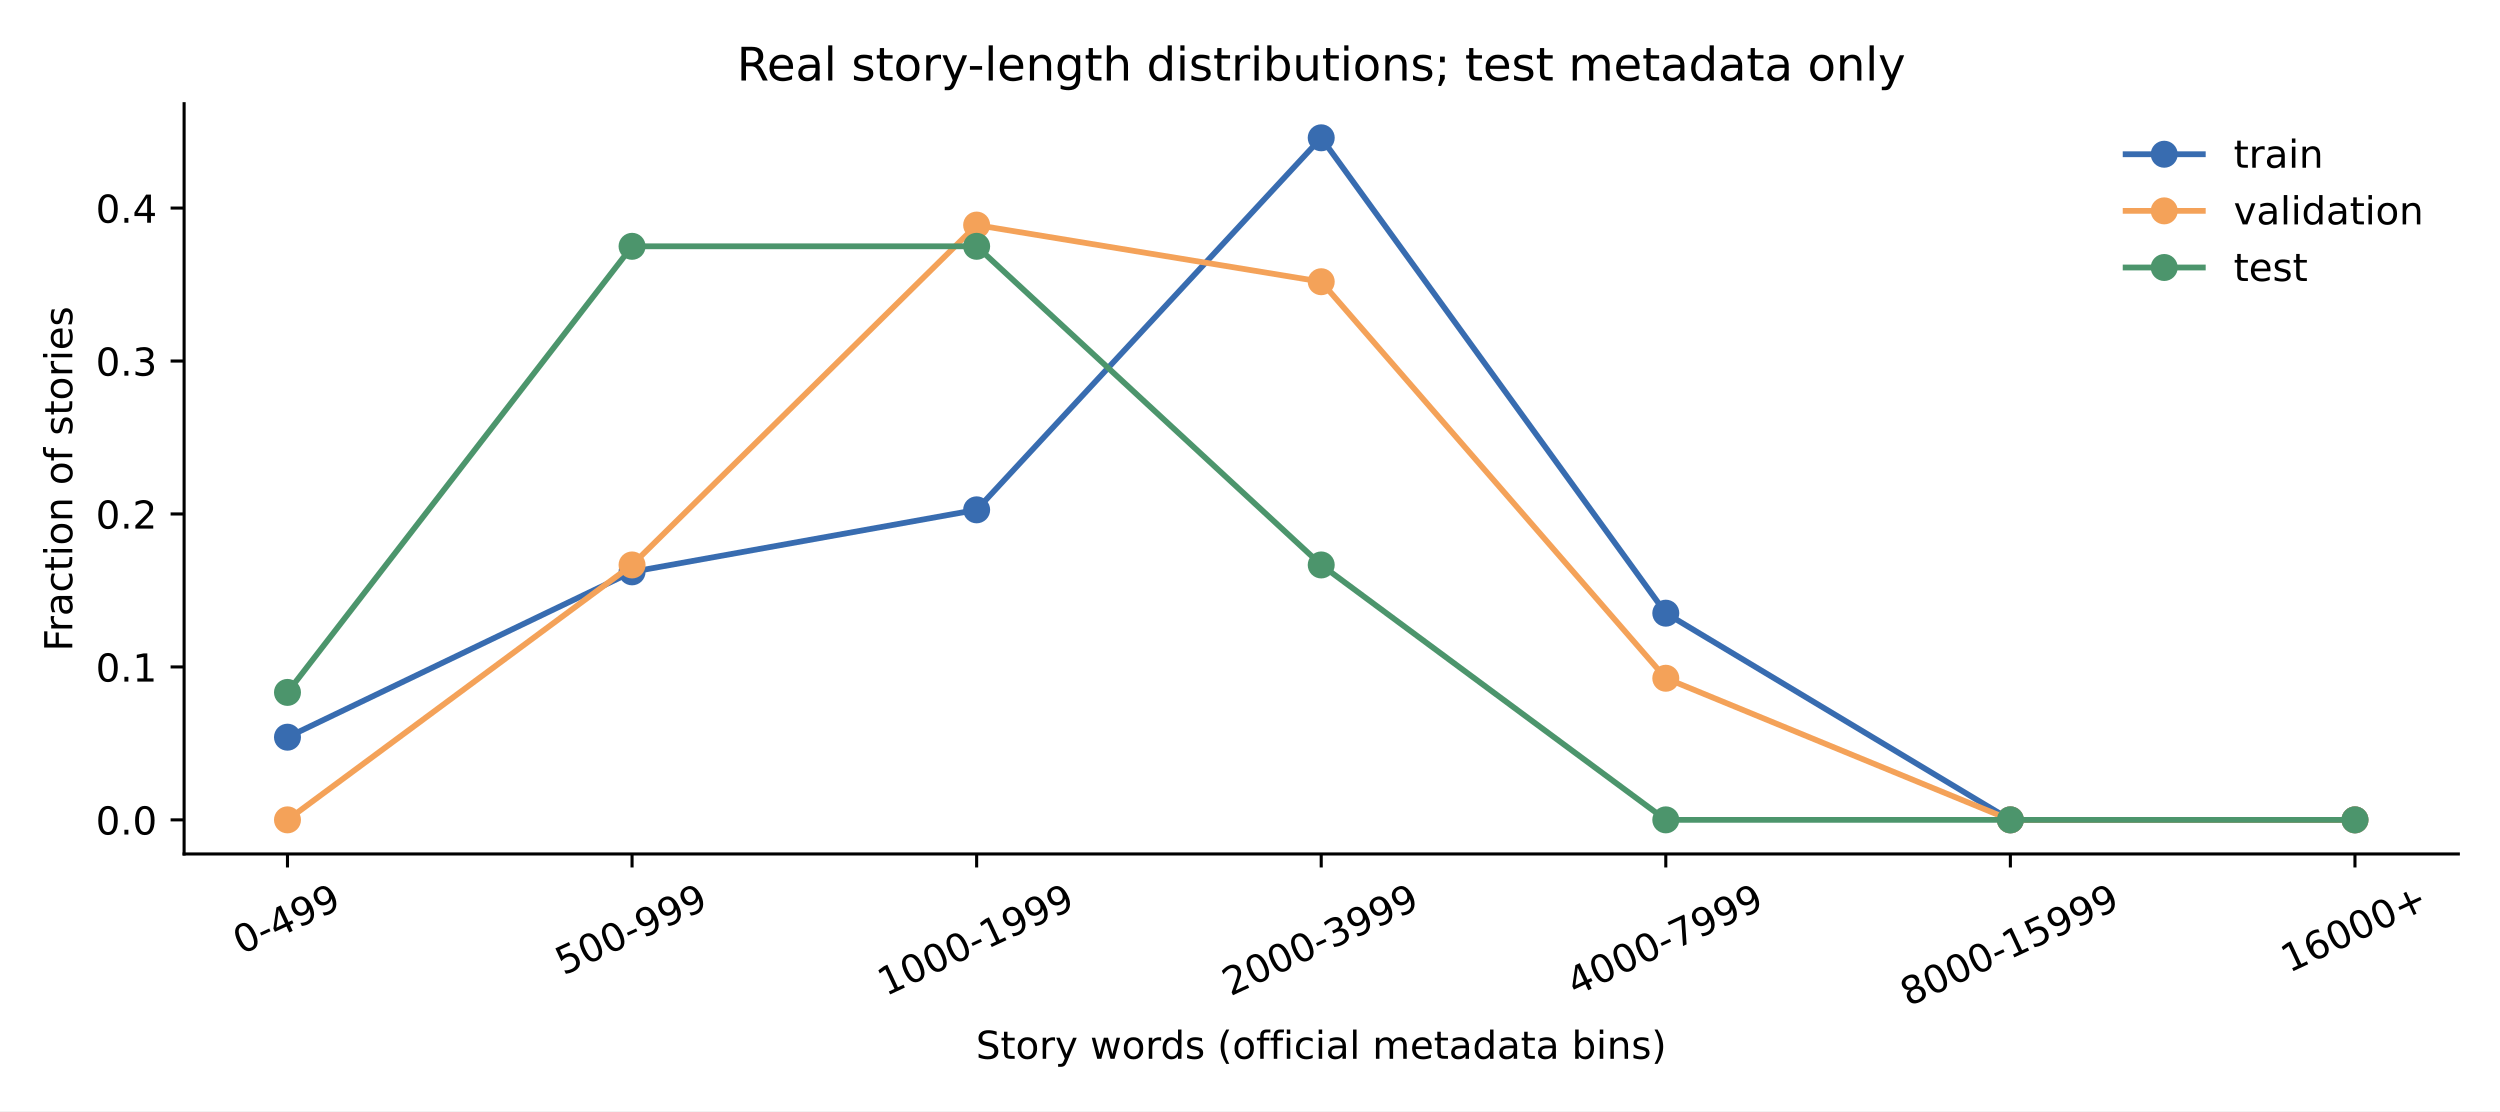
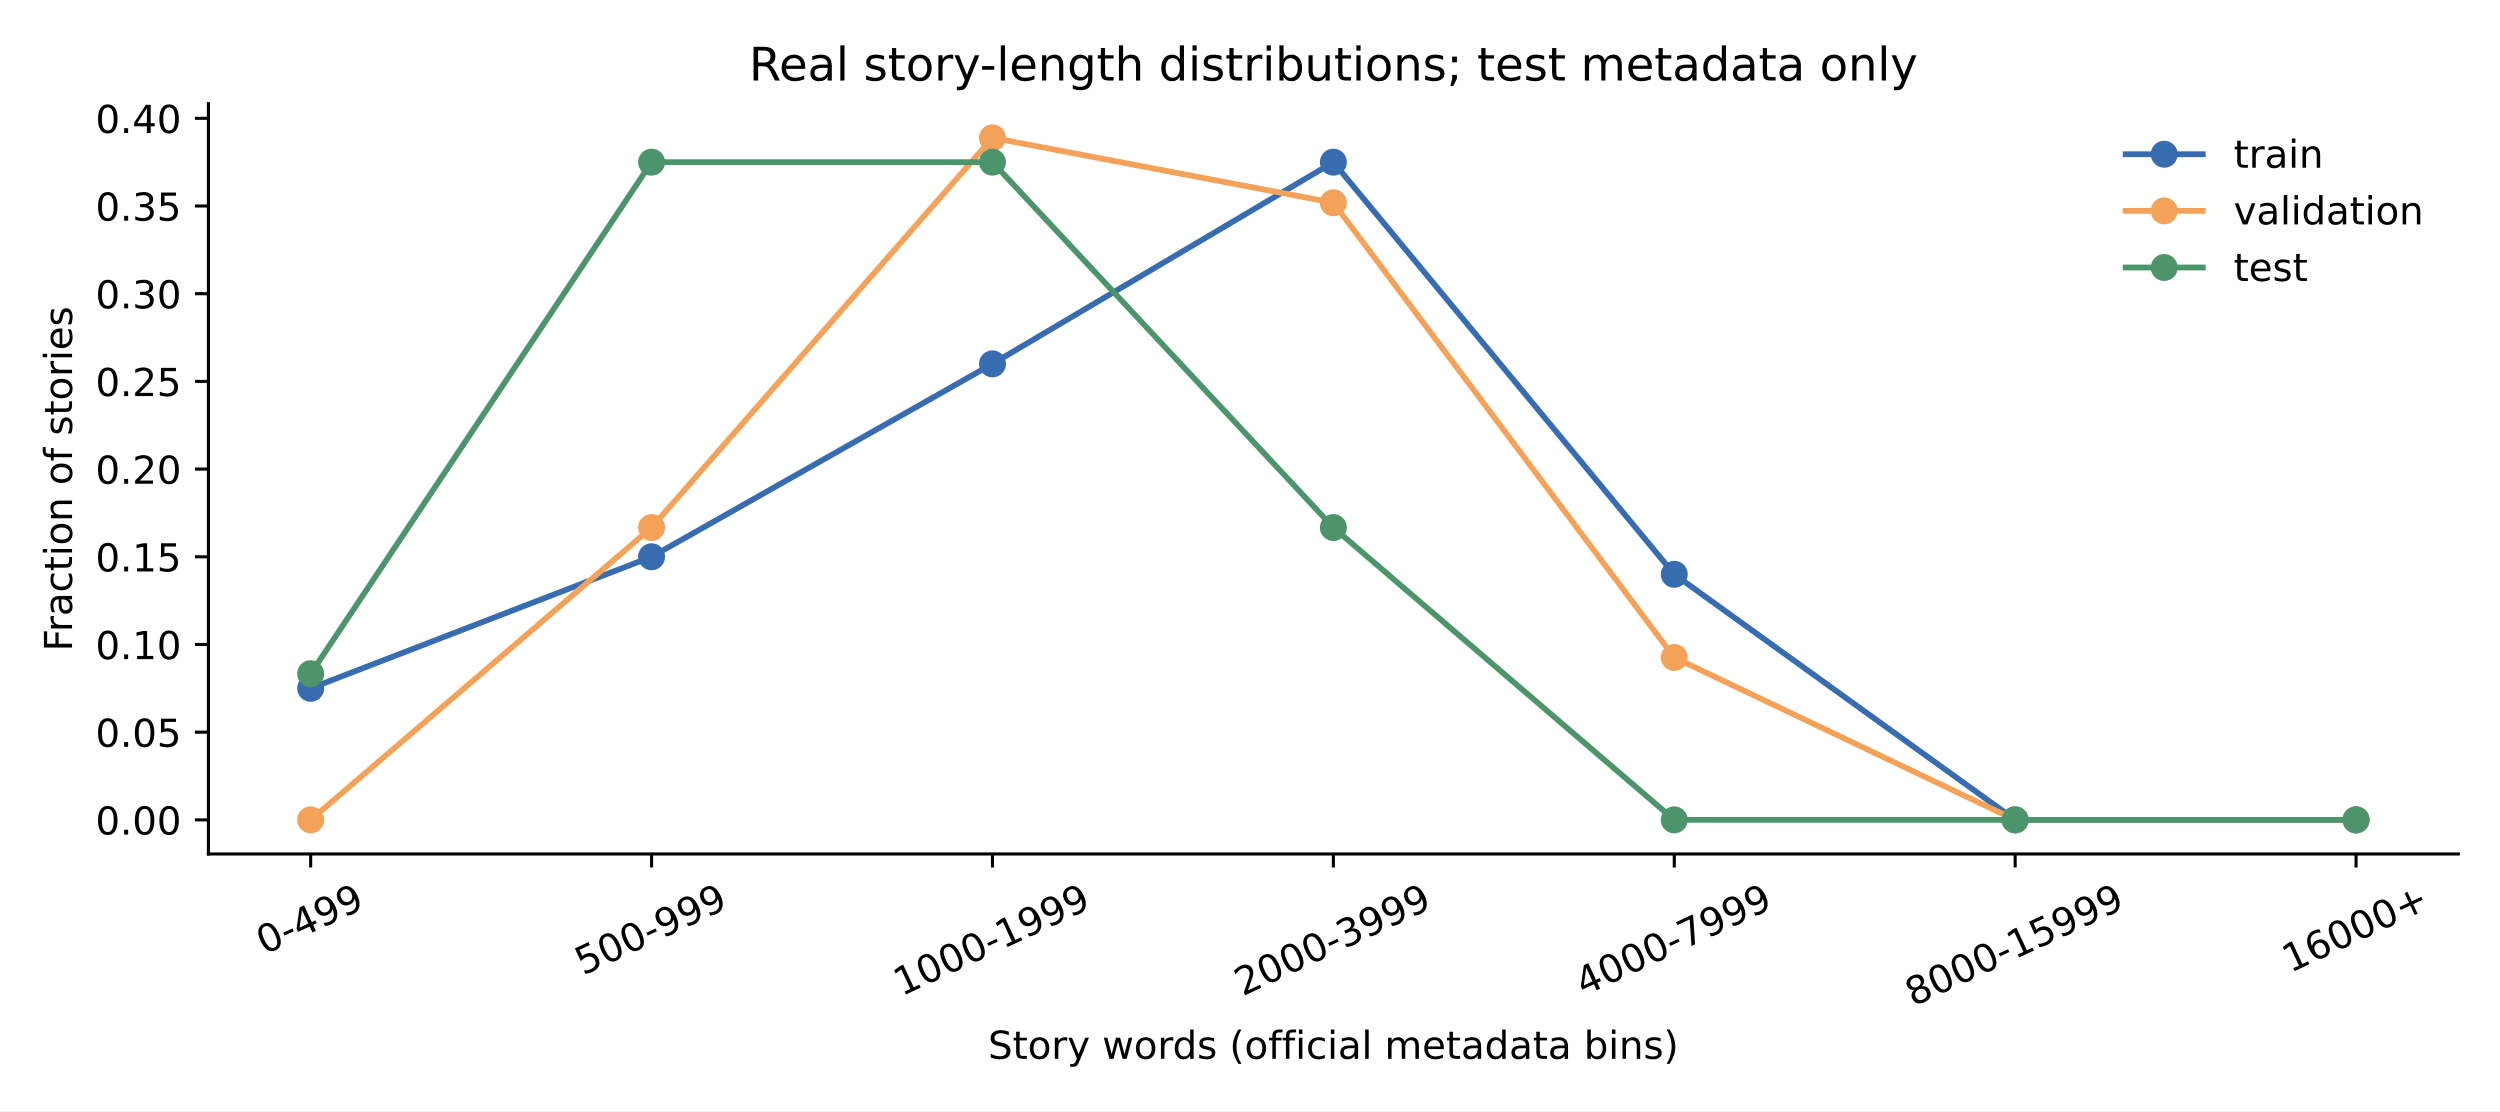
<svg xmlns="http://www.w3.org/2000/svg" xmlns:xlink="http://www.w3.org/1999/xlink" width="648pt" height="288pt" viewBox="0 0 648 288" version="1.1">
  <defs>
    <style type="text/css">*{stroke-linejoin: round; stroke-linecap: butt}</style>
  </defs>
  <g id="figure_1">
    <g id="patch_1">
      <path d="M 0 288 L 648 288 L 648 0 L 0 0 z " style="fill: #ffffff" />
    </g>
    <g id="axes_1">
      <g id="patch_2">
-         <path d="M 47.72 221.348 L 637.2 221.348 L 637.2 26.88 L 47.72 26.88 z " style="fill: #ffffff" />
+         <path d="M 54.02 221.348 L 637.2 221.348 L 637.2 26.88 L 54.02 26.88 z " style="fill: #ffffff" />
      </g>
      <g id="matplotlib.axis_1">
        <g id="xtick_1">
          <g id="line2d_1">
            <defs>
-               <path id="m027c253836" d="M 0 0 L 0 3.5 " style="stroke: #000000; stroke-width: 0.8" />
+               <path id="m03de88dbff" d="M 0 0 L 0 3.5 " style="stroke: #000000; stroke-width: 0.8" />
            </defs>
            <g>
-               <use xlink:href="#m027c253836" x="74.515" y="221.348" style="stroke: #000000; stroke-width: 0.8" />
+               <use xlink:href="#m03de88dbff" x="80.528" y="221.348" style="stroke: #000000; stroke-width: 0.8" />
            </g>
          </g>
          <g id="text_1">
-             <text style="font-size: 10px; font-family: 'DejaVu Sans', 'Bitstream Vera Sans', 'Computer Modern Sans Serif', 'Lucida Grande', 'Verdana', 'Geneva', 'Lucid', 'Arial', 'Helvetica', 'Avant Garde', sans-serif" transform="translate(62.51305 247.5153) rotate(-25)">0-499</text>
+             <text style="font-size: 10px; font-family: 'DejaVu Sans', 'Bitstream Vera Sans', 'Computer Modern Sans Serif', 'Lucida Grande', 'Verdana', 'Geneva', 'Lucid', 'Arial', 'Helvetica', 'Avant Garde', sans-serif" transform="translate(68.52668 247.5153) rotate(-25)">0-499</text>
          </g>
        </g>
        <g id="xtick_2">
          <g id="line2d_2">
            <g>
-               <use xlink:href="#m027c253836" x="163.83" y="221.348" style="stroke: #000000; stroke-width: 0.8" />
+               <use xlink:href="#m03de88dbff" x="168.889" y="221.348" style="stroke: #000000; stroke-width: 0.8" />
            </g>
          </g>
          <g id="text_2">
-             <text style="font-size: 10px; font-family: 'DejaVu Sans', 'Bitstream Vera Sans', 'Computer Modern Sans Serif', 'Lucida Grande', 'Verdana', 'Geneva', 'Lucid', 'Arial', 'Helvetica', 'Avant Garde', sans-serif" transform="translate(146.0618 252.8931) rotate(-25)">500-999</text>
+             <text style="font-size: 10px; font-family: 'DejaVu Sans', 'Bitstream Vera Sans', 'Computer Modern Sans Serif', 'Lucida Grande', 'Verdana', 'Geneva', 'Lucid', 'Arial', 'Helvetica', 'Avant Garde', sans-serif" transform="translate(151.1209 252.8931) rotate(-25)">500-999</text>
          </g>
        </g>
        <g id="xtick_3">
          <g id="line2d_3">
            <g>
-               <use xlink:href="#m027c253836" x="253.145" y="221.348" style="stroke: #000000; stroke-width: 0.8" />
+               <use xlink:href="#m03de88dbff" x="257.249" y="221.348" style="stroke: #000000; stroke-width: 0.8" />
            </g>
          </g>
          <g id="text_3">
-             <text style="font-size: 10px; font-family: 'DejaVu Sans', 'Bitstream Vera Sans', 'Computer Modern Sans Serif', 'Lucida Grande', 'Verdana', 'Geneva', 'Lucid', 'Arial', 'Helvetica', 'Avant Garde', sans-serif" transform="translate(229.6106 258.2709) rotate(-25)">1000-1999</text>
+             <text style="font-size: 10px; font-family: 'DejaVu Sans', 'Bitstream Vera Sans', 'Computer Modern Sans Serif', 'Lucida Grande', 'Verdana', 'Geneva', 'Lucid', 'Arial', 'Helvetica', 'Avant Garde', sans-serif" transform="translate(233.7151 258.2709) rotate(-25)">1000-1999</text>
          </g>
        </g>
        <g id="xtick_4">
          <g id="line2d_4">
            <g>
-               <use xlink:href="#m027c253836" x="342.46" y="221.348" style="stroke: #000000; stroke-width: 0.8" />
+               <use xlink:href="#m03de88dbff" x="345.61" y="221.348" style="stroke: #000000; stroke-width: 0.8" />
            </g>
          </g>
          <g id="text_4">
-             <text style="font-size: 10px; font-family: 'DejaVu Sans', 'Bitstream Vera Sans', 'Computer Modern Sans Serif', 'Lucida Grande', 'Verdana', 'Geneva', 'Lucid', 'Arial', 'Helvetica', 'Avant Garde', sans-serif" transform="translate(318.9257 258.2709) rotate(-25)">2000-3999</text>
+             <text style="font-size: 10px; font-family: 'DejaVu Sans', 'Bitstream Vera Sans', 'Computer Modern Sans Serif', 'Lucida Grande', 'Verdana', 'Geneva', 'Lucid', 'Arial', 'Helvetica', 'Avant Garde', sans-serif" transform="translate(322.0757 258.2709) rotate(-25)">2000-3999</text>
          </g>
        </g>
        <g id="xtick_5">
          <g id="line2d_5">
            <g>
-               <use xlink:href="#m027c253836" x="431.775" y="221.348" style="stroke: #000000; stroke-width: 0.8" />
+               <use xlink:href="#m03de88dbff" x="433.971" y="221.348" style="stroke: #000000; stroke-width: 0.8" />
            </g>
          </g>
          <g id="text_5">
-             <text style="font-size: 10px; font-family: 'DejaVu Sans', 'Bitstream Vera Sans', 'Computer Modern Sans Serif', 'Lucida Grande', 'Verdana', 'Geneva', 'Lucid', 'Arial', 'Helvetica', 'Avant Garde', sans-serif" transform="translate(408.2409 258.2709) rotate(-25)">4000-7999</text>
+             <text style="font-size: 10px; font-family: 'DejaVu Sans', 'Bitstream Vera Sans', 'Computer Modern Sans Serif', 'Lucida Grande', 'Verdana', 'Geneva', 'Lucid', 'Arial', 'Helvetica', 'Avant Garde', sans-serif" transform="translate(410.4363 258.2709) rotate(-25)">4000-7999</text>
          </g>
        </g>
        <g id="xtick_6">
          <g id="line2d_6">
            <g>
-               <use xlink:href="#m027c253836" x="521.09" y="221.348" style="stroke: #000000; stroke-width: 0.8" />
+               <use xlink:href="#m03de88dbff" x="522.331" y="221.348" style="stroke: #000000; stroke-width: 0.8" />
            </g>
          </g>
          <g id="text_6">
-             <text style="font-size: 10px; font-family: 'DejaVu Sans', 'Bitstream Vera Sans', 'Computer Modern Sans Serif', 'Lucida Grande', 'Verdana', 'Geneva', 'Lucid', 'Arial', 'Helvetica', 'Avant Garde', sans-serif" transform="translate(494.6728 260.9598) rotate(-25)">8000-15999</text>
+             <text style="font-size: 10px; font-family: 'DejaVu Sans', 'Bitstream Vera Sans', 'Computer Modern Sans Serif', 'Lucida Grande', 'Verdana', 'Geneva', 'Lucid', 'Arial', 'Helvetica', 'Avant Garde', sans-serif" transform="translate(495.9138 260.9598) rotate(-25)">8000-15999</text>
          </g>
        </g>
        <g id="xtick_7">
          <g id="line2d_7">
            <g>
-               <use xlink:href="#m027c253836" x="610.405" y="221.348" style="stroke: #000000; stroke-width: 0.8" />
+               <use xlink:href="#m03de88dbff" x="610.692" y="221.348" style="stroke: #000000; stroke-width: 0.8" />
            </g>
          </g>
          <g id="text_7">
-             <text style="font-size: 10px; font-family: 'DejaVu Sans', 'Bitstream Vera Sans', 'Computer Modern Sans Serif', 'Lucida Grande', 'Verdana', 'Geneva', 'Lucid', 'Arial', 'Helvetica', 'Avant Garde', sans-serif" transform="translate(593.3584 252.2209) rotate(-25)">16000+</text>
+             <text style="font-size: 10px; font-family: 'DejaVu Sans', 'Bitstream Vera Sans', 'Computer Modern Sans Serif', 'Lucida Grande', 'Verdana', 'Geneva', 'Lucid', 'Arial', 'Helvetica', 'Avant Garde', sans-serif" transform="translate(593.6447 252.2209) rotate(-25)">16000+</text>
          </g>
        </g>
        <g id="text_8">
-           <text style="font-size: 10px; font-family: 'DejaVu Sans', 'Bitstream Vera Sans', 'Computer Modern Sans Serif', 'Lucida Grande', 'Verdana', 'Geneva', 'Lucid', 'Arial', 'Helvetica', 'Avant Garde', sans-serif; text-anchor: middle" x="342.46" y="274.443" transform="rotate(-0 342.46 274.4431)">Story words (official metadata bins)</text>
+           <text style="font-size: 10px; font-family: 'DejaVu Sans', 'Bitstream Vera Sans', 'Computer Modern Sans Serif', 'Lucida Grande', 'Verdana', 'Geneva', 'Lucid', 'Arial', 'Helvetica', 'Avant Garde', sans-serif; text-anchor: middle" x="345.61" y="274.443" transform="rotate(-0 345.61 274.4431)">Story words (official metadata bins)</text>
        </g>
      </g>
      <g id="matplotlib.axis_2">
        <g id="ytick_1">
          <g id="line2d_8">
            <defs>
-               <path id="m381ec97930" d="M 0 0 L -3.5 0 " style="stroke: #000000; stroke-width: 0.8" />
+               <path id="mfd6c960fd0" d="M 0 0 L -3.5 0 " style="stroke: #000000; stroke-width: 0.8" />
            </defs>
            <g>
-               <use xlink:href="#m381ec97930" x="47.72" y="212.509" style="stroke: #000000; stroke-width: 0.8" />
+               <use xlink:href="#mfd6c960fd0" x="54.02" y="212.509" style="stroke: #000000; stroke-width: 0.8" />
            </g>
          </g>
          <g id="text_9">
-             <text style="font-size: 10px; font-family: 'DejaVu Sans', 'Bitstream Vera Sans', 'Computer Modern Sans Serif', 'Lucida Grande', 'Verdana', 'Geneva', 'Lucid', 'Arial', 'Helvetica', 'Avant Garde', sans-serif; text-anchor: end" x="40.72" y="216.308" transform="rotate(-0 40.72 216.3081)">0.0</text>
+             <text style="font-size: 10px; font-family: 'DejaVu Sans', 'Bitstream Vera Sans', 'Computer Modern Sans Serif', 'Lucida Grande', 'Verdana', 'Geneva', 'Lucid', 'Arial', 'Helvetica', 'Avant Garde', sans-serif; text-anchor: end" x="47.02" y="216.308" transform="rotate(-0 47.02 216.3081)">0.00</text>
          </g>
        </g>
        <g id="ytick_2">
          <g id="line2d_9">
            <g>
-               <use xlink:href="#m381ec97930" x="47.72" y="172.865" style="stroke: #000000; stroke-width: 0.8" />
+               <use xlink:href="#mfd6c960fd0" x="54.02" y="189.779" style="stroke: #000000; stroke-width: 0.8" />
            </g>
          </g>
          <g id="text_10">
-             <text style="font-size: 10px; font-family: 'DejaVu Sans', 'Bitstream Vera Sans', 'Computer Modern Sans Serif', 'Lucida Grande', 'Verdana', 'Geneva', 'Lucid', 'Arial', 'Helvetica', 'Avant Garde', sans-serif; text-anchor: end" x="40.72" y="176.664" transform="rotate(-0 40.72 176.6644)">0.1</text>
+             <text style="font-size: 10px; font-family: 'DejaVu Sans', 'Bitstream Vera Sans', 'Computer Modern Sans Serif', 'Lucida Grande', 'Verdana', 'Geneva', 'Lucid', 'Arial', 'Helvetica', 'Avant Garde', sans-serif; text-anchor: end" x="47.02" y="193.578" transform="rotate(-0 47.02 193.5781)">0.05</text>
          </g>
        </g>
        <g id="ytick_3">
          <g id="line2d_10">
            <g>
-               <use xlink:href="#m381ec97930" x="47.72" y="133.222" style="stroke: #000000; stroke-width: 0.8" />
+               <use xlink:href="#mfd6c960fd0" x="54.02" y="167.049" style="stroke: #000000; stroke-width: 0.8" />
            </g>
          </g>
          <g id="text_11">
-             <text style="font-size: 10px; font-family: 'DejaVu Sans', 'Bitstream Vera Sans', 'Computer Modern Sans Serif', 'Lucida Grande', 'Verdana', 'Geneva', 'Lucid', 'Arial', 'Helvetica', 'Avant Garde', sans-serif; text-anchor: end" x="40.72" y="137.021" transform="rotate(-0 40.72 137.0208)">0.2</text>
+             <text style="font-size: 10px; font-family: 'DejaVu Sans', 'Bitstream Vera Sans', 'Computer Modern Sans Serif', 'Lucida Grande', 'Verdana', 'Geneva', 'Lucid', 'Arial', 'Helvetica', 'Avant Garde', sans-serif; text-anchor: end" x="47.02" y="170.848" transform="rotate(-0 47.02 170.848)">0.10</text>
          </g>
        </g>
        <g id="ytick_4">
          <g id="line2d_11">
            <g>
-               <use xlink:href="#m381ec97930" x="47.72" y="93.578" style="stroke: #000000; stroke-width: 0.8" />
+               <use xlink:href="#mfd6c960fd0" x="54.02" y="144.319" style="stroke: #000000; stroke-width: 0.8" />
            </g>
          </g>
          <g id="text_12">
-             <text style="font-size: 10px; font-family: 'DejaVu Sans', 'Bitstream Vera Sans', 'Computer Modern Sans Serif', 'Lucida Grande', 'Verdana', 'Geneva', 'Lucid', 'Arial', 'Helvetica', 'Avant Garde', sans-serif; text-anchor: end" x="40.72" y="97.377" transform="rotate(-0 40.72 97.37706)">0.3</text>
+             <text style="font-size: 10px; font-family: 'DejaVu Sans', 'Bitstream Vera Sans', 'Computer Modern Sans Serif', 'Lucida Grande', 'Verdana', 'Geneva', 'Lucid', 'Arial', 'Helvetica', 'Avant Garde', sans-serif; text-anchor: end" x="47.02" y="148.118" transform="rotate(-0 47.02 148.1179)">0.15</text>
          </g>
        </g>
        <g id="ytick_5">
          <g id="line2d_12">
            <g>
-               <use xlink:href="#m381ec97930" x="47.72" y="53.934" style="stroke: #000000; stroke-width: 0.8" />
+               <use xlink:href="#mfd6c960fd0" x="54.02" y="121.589" style="stroke: #000000; stroke-width: 0.8" />
            </g>
          </g>
          <g id="text_13">
-             <text style="font-size: 10px; font-family: 'DejaVu Sans', 'Bitstream Vera Sans', 'Computer Modern Sans Serif', 'Lucida Grande', 'Verdana', 'Geneva', 'Lucid', 'Arial', 'Helvetica', 'Avant Garde', sans-serif; text-anchor: end" x="40.72" y="57.733" transform="rotate(-0 40.72 57.73336)">0.4</text>
-           </g>
-         </g>
-         <g id="text_14">
-           <text style="font-size: 10px; font-family: 'DejaVu Sans', 'Bitstream Vera Sans', 'Computer Modern Sans Serif', 'Lucida Grande', 'Verdana', 'Geneva', 'Lucid', 'Arial', 'Helvetica', 'Avant Garde', sans-serif; text-anchor: middle" x="18.737" y="124.114" transform="rotate(-90 18.73719 124.1142)">Fraction of stories</text>
-         </g>
-       </g>
-       <g id="line2d_13">
-         <path d="M 74.515 191.08 L 163.83 148.222 L 253.145 132.15 L 342.46 35.719 L 431.775 158.936 L 521.09 212.509 L 610.405 212.509 " clip-path="url(#p2c39dda4eb)" style="fill: none; stroke: #386cb0; stroke-width: 1.5; stroke-linecap: square" />
+             <text style="font-size: 10px; font-family: 'DejaVu Sans', 'Bitstream Vera Sans', 'Computer Modern Sans Serif', 'Lucida Grande', 'Verdana', 'Geneva', 'Lucid', 'Arial', 'Helvetica', 'Avant Garde', sans-serif; text-anchor: end" x="47.02" y="125.388" transform="rotate(-0 47.02 125.3879)">0.20</text>
+           </g>
+         </g>
+         <g id="ytick_6">
+           <g id="line2d_13">
+             <g>
+               <use xlink:href="#mfd6c960fd0" x="54.02" y="98.859" style="stroke: #000000; stroke-width: 0.8" />
+             </g>
+           </g>
+           <g id="text_14">
+             <text style="font-size: 10px; font-family: 'DejaVu Sans', 'Bitstream Vera Sans', 'Computer Modern Sans Serif', 'Lucida Grande', 'Verdana', 'Geneva', 'Lucid', 'Arial', 'Helvetica', 'Avant Garde', sans-serif; text-anchor: end" x="47.02" y="102.658" transform="rotate(-0 47.02 102.6578)">0.25</text>
+           </g>
+         </g>
+         <g id="ytick_7">
+           <g id="line2d_14">
+             <g>
+               <use xlink:href="#mfd6c960fd0" x="54.02" y="76.128" style="stroke: #000000; stroke-width: 0.8" />
+             </g>
+           </g>
+           <g id="text_15">
+             <text style="font-size: 10px; font-family: 'DejaVu Sans', 'Bitstream Vera Sans', 'Computer Modern Sans Serif', 'Lucida Grande', 'Verdana', 'Geneva', 'Lucid', 'Arial', 'Helvetica', 'Avant Garde', sans-serif; text-anchor: end" x="47.02" y="79.928" transform="rotate(-0 47.02 79.92771)">0.30</text>
+           </g>
+         </g>
+         <g id="ytick_8">
+           <g id="line2d_15">
+             <g>
+               <use xlink:href="#mfd6c960fd0" x="54.02" y="53.398" style="stroke: #000000; stroke-width: 0.8" />
+             </g>
+           </g>
+           <g id="text_16">
+             <text style="font-size: 10px; font-family: 'DejaVu Sans', 'Bitstream Vera Sans', 'Computer Modern Sans Serif', 'Lucida Grande', 'Verdana', 'Geneva', 'Lucid', 'Arial', 'Helvetica', 'Avant Garde', sans-serif; text-anchor: end" x="47.02" y="57.198" transform="rotate(-0 47.02 57.19764)">0.35</text>
+           </g>
+         </g>
+         <g id="ytick_9">
+           <g id="line2d_16">
+             <g>
+               <use xlink:href="#mfd6c960fd0" x="54.02" y="30.668" style="stroke: #000000; stroke-width: 0.8" />
+             </g>
+           </g>
+           <g id="text_17">
+             <text style="font-size: 10px; font-family: 'DejaVu Sans', 'Bitstream Vera Sans', 'Computer Modern Sans Serif', 'Lucida Grande', 'Verdana', 'Geneva', 'Lucid', 'Arial', 'Helvetica', 'Avant Garde', sans-serif; text-anchor: end" x="47.02" y="34.468" transform="rotate(-0 47.02 34.46756)">0.40</text>
+           </g>
+         </g>
+         <g id="text_18">
+           <text style="font-size: 10px; font-family: 'DejaVu Sans', 'Bitstream Vera Sans', 'Computer Modern Sans Serif', 'Lucida Grande', 'Verdana', 'Geneva', 'Lucid', 'Arial', 'Helvetica', 'Avant Garde', sans-serif; text-anchor: middle" x="18.675" y="124.114" transform="rotate(-90 18.67469 124.1142)">Fraction of stories</text>
+         </g>
+       </g>
+       <g id="line2d_17">
+         <path d="M 80.528 178.414 L 168.889 144.319 L 257.249 94.313 L 345.61 42.033 L 433.971 148.865 L 522.331 212.509 L 610.692 212.509 " clip-path="url(#p6802ab6606)" style="fill: none; stroke: #386cb0; stroke-width: 1.5; stroke-linecap: square" />
        <defs>
-           <path id="md51d1ea143" d="M 0 3 C 0.796 3 1.559 2.684 2.121 2.121 C 2.684 1.559 3 0.796 3 0 C 3 -0.796 2.684 -1.559 2.121 -2.121 C 1.559 -2.684 0.796 -3 0 -3 C -0.796 -3 -1.559 -2.684 -2.121 -2.121 C -2.684 -1.559 -3 -0.796 -3 0 C -3 0.796 -2.684 1.559 -2.121 2.121 C -1.559 2.684 -0.796 3 0 3 z " style="stroke: #386cb0" />
+           <path id="m4c7fc1d032" d="M 0 3 C 0.796 3 1.559 2.684 2.121 2.121 C 2.684 1.559 3 0.796 3 0 C 3 -0.796 2.684 -1.559 2.121 -2.121 C 1.559 -2.684 0.796 -3 0 -3 C -0.796 -3 -1.559 -2.684 -2.121 -2.121 C -2.684 -1.559 -3 -0.796 -3 0 C -3 0.796 -2.684 1.559 -2.121 2.121 C -1.559 2.684 -0.796 3 0 3 z " style="stroke: #386cb0" />
        </defs>
-         <g clip-path="url(#p2c39dda4eb)">
-           <use xlink:href="#md51d1ea143" x="74.515" y="191.08" style="fill: #386cb0; stroke: #386cb0" />
-           <use xlink:href="#md51d1ea143" x="163.83" y="148.222" style="fill: #386cb0; stroke: #386cb0" />
-           <use xlink:href="#md51d1ea143" x="253.145" y="132.15" style="fill: #386cb0; stroke: #386cb0" />
-           <use xlink:href="#md51d1ea143" x="342.46" y="35.719" style="fill: #386cb0; stroke: #386cb0" />
-           <use xlink:href="#md51d1ea143" x="431.775" y="158.936" style="fill: #386cb0; stroke: #386cb0" />
-           <use xlink:href="#md51d1ea143" x="521.09" y="212.509" style="fill: #386cb0; stroke: #386cb0" />
-           <use xlink:href="#md51d1ea143" x="610.405" y="212.509" style="fill: #386cb0; stroke: #386cb0" />
-         </g>
-       </g>
-       <g id="line2d_14">
-         <path d="M 74.515 212.509 L 163.83 146.436 L 253.145 58.339 L 342.46 73.022 L 431.775 175.802 L 521.09 212.509 L 610.405 212.509 " clip-path="url(#p2c39dda4eb)" style="fill: none; stroke: #f4a259; stroke-width: 1.5; stroke-linecap: square" />
+         <g clip-path="url(#p6802ab6606)">
+           <use xlink:href="#m4c7fc1d032" x="80.528" y="178.414" style="fill: #386cb0; stroke: #386cb0" />
+           <use xlink:href="#m4c7fc1d032" x="168.889" y="144.319" style="fill: #386cb0; stroke: #386cb0" />
+           <use xlink:href="#m4c7fc1d032" x="257.249" y="94.313" style="fill: #386cb0; stroke: #386cb0" />
+           <use xlink:href="#m4c7fc1d032" x="345.61" y="42.033" style="fill: #386cb0; stroke: #386cb0" />
+           <use xlink:href="#m4c7fc1d032" x="433.971" y="148.865" style="fill: #386cb0; stroke: #386cb0" />
+           <use xlink:href="#m4c7fc1d032" x="522.331" y="212.509" style="fill: #386cb0; stroke: #386cb0" />
+           <use xlink:href="#m4c7fc1d032" x="610.692" y="212.509" style="fill: #386cb0; stroke: #386cb0" />
+         </g>
+       </g>
+       <g id="line2d_18">
+         <path d="M 80.528 212.509 L 168.889 136.742 L 257.249 35.719 L 345.61 52.557 L 433.971 170.416 L 522.331 212.509 L 610.692 212.509 " clip-path="url(#p6802ab6606)" style="fill: none; stroke: #f4a259; stroke-width: 1.5; stroke-linecap: square" />
        <defs>
-           <path id="m940a6393e2" d="M 0 3 C 0.796 3 1.559 2.684 2.121 2.121 C 2.684 1.559 3 0.796 3 0 C 3 -0.796 2.684 -1.559 2.121 -2.121 C 1.559 -2.684 0.796 -3 0 -3 C -0.796 -3 -1.559 -2.684 -2.121 -2.121 C -2.684 -1.559 -3 -0.796 -3 0 C -3 0.796 -2.684 1.559 -2.121 2.121 C -1.559 2.684 -0.796 3 0 3 z " style="stroke: #f4a259" />
+           <path id="mb74db757c5" d="M 0 3 C 0.796 3 1.559 2.684 2.121 2.121 C 2.684 1.559 3 0.796 3 0 C 3 -0.796 2.684 -1.559 2.121 -2.121 C 1.559 -2.684 0.796 -3 0 -3 C -0.796 -3 -1.559 -2.684 -2.121 -2.121 C -2.684 -1.559 -3 -0.796 -3 0 C -3 0.796 -2.684 1.559 -2.121 2.121 C -1.559 2.684 -0.796 3 0 3 z " style="stroke: #f4a259" />
        </defs>
-         <g clip-path="url(#p2c39dda4eb)">
-           <use xlink:href="#m940a6393e2" x="74.515" y="212.509" style="fill: #f4a259; stroke: #f4a259" />
-           <use xlink:href="#m940a6393e2" x="163.83" y="146.436" style="fill: #f4a259; stroke: #f4a259" />
-           <use xlink:href="#m940a6393e2" x="253.145" y="58.339" style="fill: #f4a259; stroke: #f4a259" />
-           <use xlink:href="#m940a6393e2" x="342.46" y="73.022" style="fill: #f4a259; stroke: #f4a259" />
-           <use xlink:href="#m940a6393e2" x="431.775" y="175.802" style="fill: #f4a259; stroke: #f4a259" />
-           <use xlink:href="#m940a6393e2" x="521.09" y="212.509" style="fill: #f4a259; stroke: #f4a259" />
-           <use xlink:href="#m940a6393e2" x="610.405" y="212.509" style="fill: #f4a259; stroke: #f4a259" />
-         </g>
-       </g>
-       <g id="line2d_15">
-         <path d="M 74.515 179.473 L 163.83 63.845 L 253.145 63.845 L 342.46 146.436 L 431.775 212.509 L 521.09 212.509 L 610.405 212.509 " clip-path="url(#p2c39dda4eb)" style="fill: none; stroke: #4c956c; stroke-width: 1.5; stroke-linecap: square" />
+         <g clip-path="url(#p6802ab6606)">
+           <use xlink:href="#mb74db757c5" x="80.528" y="212.509" style="fill: #f4a259; stroke: #f4a259" />
+           <use xlink:href="#mb74db757c5" x="168.889" y="136.742" style="fill: #f4a259; stroke: #f4a259" />
+           <use xlink:href="#mb74db757c5" x="257.249" y="35.719" style="fill: #f4a259; stroke: #f4a259" />
+           <use xlink:href="#mb74db757c5" x="345.61" y="52.557" style="fill: #f4a259; stroke: #f4a259" />
+           <use xlink:href="#mb74db757c5" x="433.971" y="170.416" style="fill: #f4a259; stroke: #f4a259" />
+           <use xlink:href="#mb74db757c5" x="522.331" y="212.509" style="fill: #f4a259; stroke: #f4a259" />
+           <use xlink:href="#mb74db757c5" x="610.692" y="212.509" style="fill: #f4a259; stroke: #f4a259" />
+         </g>
+       </g>
+       <g id="line2d_19">
+         <path d="M 80.528 174.625 L 168.889 42.033 L 257.249 42.033 L 345.61 136.742 L 433.971 212.509 L 522.331 212.509 L 610.692 212.509 " clip-path="url(#p6802ab6606)" style="fill: none; stroke: #4c956c; stroke-width: 1.5; stroke-linecap: square" />
        <defs>
-           <path id="mfba68300c1" d="M 0 3 C 0.796 3 1.559 2.684 2.121 2.121 C 2.684 1.559 3 0.796 3 0 C 3 -0.796 2.684 -1.559 2.121 -2.121 C 1.559 -2.684 0.796 -3 0 -3 C -0.796 -3 -1.559 -2.684 -2.121 -2.121 C -2.684 -1.559 -3 -0.796 -3 0 C -3 0.796 -2.684 1.559 -2.121 2.121 C -1.559 2.684 -0.796 3 0 3 z " style="stroke: #4c956c" />
+           <path id="m5a2ef1a193" d="M 0 3 C 0.796 3 1.559 2.684 2.121 2.121 C 2.684 1.559 3 0.796 3 0 C 3 -0.796 2.684 -1.559 2.121 -2.121 C 1.559 -2.684 0.796 -3 0 -3 C -0.796 -3 -1.559 -2.684 -2.121 -2.121 C -2.684 -1.559 -3 -0.796 -3 0 C -3 0.796 -2.684 1.559 -2.121 2.121 C -1.559 2.684 -0.796 3 0 3 z " style="stroke: #4c956c" />
        </defs>
-         <g clip-path="url(#p2c39dda4eb)">
-           <use xlink:href="#mfba68300c1" x="74.515" y="179.473" style="fill: #4c956c; stroke: #4c956c" />
-           <use xlink:href="#mfba68300c1" x="163.83" y="63.845" style="fill: #4c956c; stroke: #4c956c" />
-           <use xlink:href="#mfba68300c1" x="253.145" y="63.845" style="fill: #4c956c; stroke: #4c956c" />
-           <use xlink:href="#mfba68300c1" x="342.46" y="146.436" style="fill: #4c956c; stroke: #4c956c" />
-           <use xlink:href="#mfba68300c1" x="431.775" y="212.509" style="fill: #4c956c; stroke: #4c956c" />
-           <use xlink:href="#mfba68300c1" x="521.09" y="212.509" style="fill: #4c956c; stroke: #4c956c" />
-           <use xlink:href="#mfba68300c1" x="610.405" y="212.509" style="fill: #4c956c; stroke: #4c956c" />
+         <g clip-path="url(#p6802ab6606)">
+           <use xlink:href="#m5a2ef1a193" x="80.528" y="174.625" style="fill: #4c956c; stroke: #4c956c" />
+           <use xlink:href="#m5a2ef1a193" x="168.889" y="42.033" style="fill: #4c956c; stroke: #4c956c" />
+           <use xlink:href="#m5a2ef1a193" x="257.249" y="42.033" style="fill: #4c956c; stroke: #4c956c" />
+           <use xlink:href="#m5a2ef1a193" x="345.61" y="136.742" style="fill: #4c956c; stroke: #4c956c" />
+           <use xlink:href="#m5a2ef1a193" x="433.971" y="212.509" style="fill: #4c956c; stroke: #4c956c" />
+           <use xlink:href="#m5a2ef1a193" x="522.331" y="212.509" style="fill: #4c956c; stroke: #4c956c" />
+           <use xlink:href="#m5a2ef1a193" x="610.692" y="212.509" style="fill: #4c956c; stroke: #4c956c" />
        </g>
      </g>
      <g id="patch_3">
-         <path d="M 47.72 221.348 L 47.72 26.88 " style="fill: none; stroke: #000000; stroke-width: 0.8; stroke-linejoin: miter; stroke-linecap: square" />
+         <path d="M 54.02 221.348 L 54.02 26.88 " style="fill: none; stroke: #000000; stroke-width: 0.8; stroke-linejoin: miter; stroke-linecap: square" />
      </g>
      <g id="patch_4">
-         <path d="M 47.72 221.348 L 637.2 221.348 " style="fill: none; stroke: #000000; stroke-width: 0.8; stroke-linejoin: miter; stroke-linecap: square" />
-       </g>
-       <g id="text_15">
-         <text style="font-size: 12px; font-family: 'DejaVu Sans', 'Bitstream Vera Sans', 'Computer Modern Sans Serif', 'Lucida Grande', 'Verdana', 'Geneva', 'Lucid', 'Arial', 'Helvetica', 'Avant Garde', sans-serif; text-anchor: middle" x="342.46" y="20.88" transform="rotate(-0 342.46 20.88)">Real story-length distributions; test metadata only</text>
+         <path d="M 54.02 221.348 L 637.2 221.348 " style="fill: none; stroke: #000000; stroke-width: 0.8; stroke-linejoin: miter; stroke-linecap: square" />
+       </g>
+       <g id="text_19">
+         <text style="font-size: 12px; font-family: 'DejaVu Sans', 'Bitstream Vera Sans', 'Computer Modern Sans Serif', 'Lucida Grande', 'Verdana', 'Geneva', 'Lucid', 'Arial', 'Helvetica', 'Avant Garde', sans-serif; text-anchor: middle" x="345.61" y="20.88" transform="rotate(-0 345.61 20.88)">Real story-length distributions; test metadata only</text>
      </g>
      <g id="legend_1">
-         <g id="line2d_16">
+         <g id="line2d_20">
          <path d="M 550.966 39.978 L 560.966 39.978 L 570.966 39.978 " style="fill: none; stroke: #386cb0; stroke-width: 1.5; stroke-linecap: square" />
          <g>
-             <use xlink:href="#md51d1ea143" x="560.966" y="39.978" style="fill: #386cb0; stroke: #386cb0" />
-           </g>
-         </g>
-         <g id="text_16">
+             <use xlink:href="#m4c7fc1d032" x="560.966" y="39.978" style="fill: #386cb0; stroke: #386cb0" />
+           </g>
+         </g>
+         <g id="text_20">
          <text style="font-size: 10px; font-family: 'DejaVu Sans', 'Bitstream Vera Sans', 'Computer Modern Sans Serif', 'Lucida Grande', 'Verdana', 'Geneva', 'Lucid', 'Arial', 'Helvetica', 'Avant Garde', sans-serif; text-anchor: start" x="578.966" y="43.478" transform="rotate(-0 578.9656 43.47844)">train</text>
        </g>
-         <g id="line2d_17">
+         <g id="line2d_21">
          <path d="M 550.966 54.657 L 560.966 54.657 L 570.966 54.657 " style="fill: none; stroke: #f4a259; stroke-width: 1.5; stroke-linecap: square" />
          <g>
-             <use xlink:href="#m940a6393e2" x="560.966" y="54.657" style="fill: #f4a259; stroke: #f4a259" />
-           </g>
-         </g>
-         <g id="text_17">
+             <use xlink:href="#mb74db757c5" x="560.966" y="54.657" style="fill: #f4a259; stroke: #f4a259" />
+           </g>
+         </g>
+         <g id="text_21">
          <text style="font-size: 10px; font-family: 'DejaVu Sans', 'Bitstream Vera Sans', 'Computer Modern Sans Serif', 'Lucida Grande', 'Verdana', 'Geneva', 'Lucid', 'Arial', 'Helvetica', 'Avant Garde', sans-serif; text-anchor: start" x="578.966" y="58.157" transform="rotate(-0 578.9656 58.15656)">validation</text>
        </g>
-         <g id="line2d_18">
+         <g id="line2d_22">
          <path d="M 550.966 69.335 L 560.966 69.335 L 570.966 69.335 " style="fill: none; stroke: #4c956c; stroke-width: 1.5; stroke-linecap: square" />
          <g>
-             <use xlink:href="#mfba68300c1" x="560.966" y="69.335" style="fill: #4c956c; stroke: #4c956c" />
-           </g>
-         </g>
-         <g id="text_18">
+             <use xlink:href="#m5a2ef1a193" x="560.966" y="69.335" style="fill: #4c956c; stroke: #4c956c" />
+           </g>
+         </g>
+         <g id="text_22">
          <text style="font-size: 10px; font-family: 'DejaVu Sans', 'Bitstream Vera Sans', 'Computer Modern Sans Serif', 'Lucida Grande', 'Verdana', 'Geneva', 'Lucid', 'Arial', 'Helvetica', 'Avant Garde', sans-serif; text-anchor: start" x="578.966" y="72.835" transform="rotate(-0 578.9656 72.83469)">test</text>
        </g>
      </g>
    </g>
  </g>
  <defs>
-     <clipPath id="p2c39dda4eb">
-       <rect x="47.72" y="26.88" width="589.48" height="194.468" />
+     <clipPath id="p6802ab6606">
+       <rect x="54.02" y="26.88" width="583.18" height="194.468" />
    </clipPath>
  </defs>
</svg>
